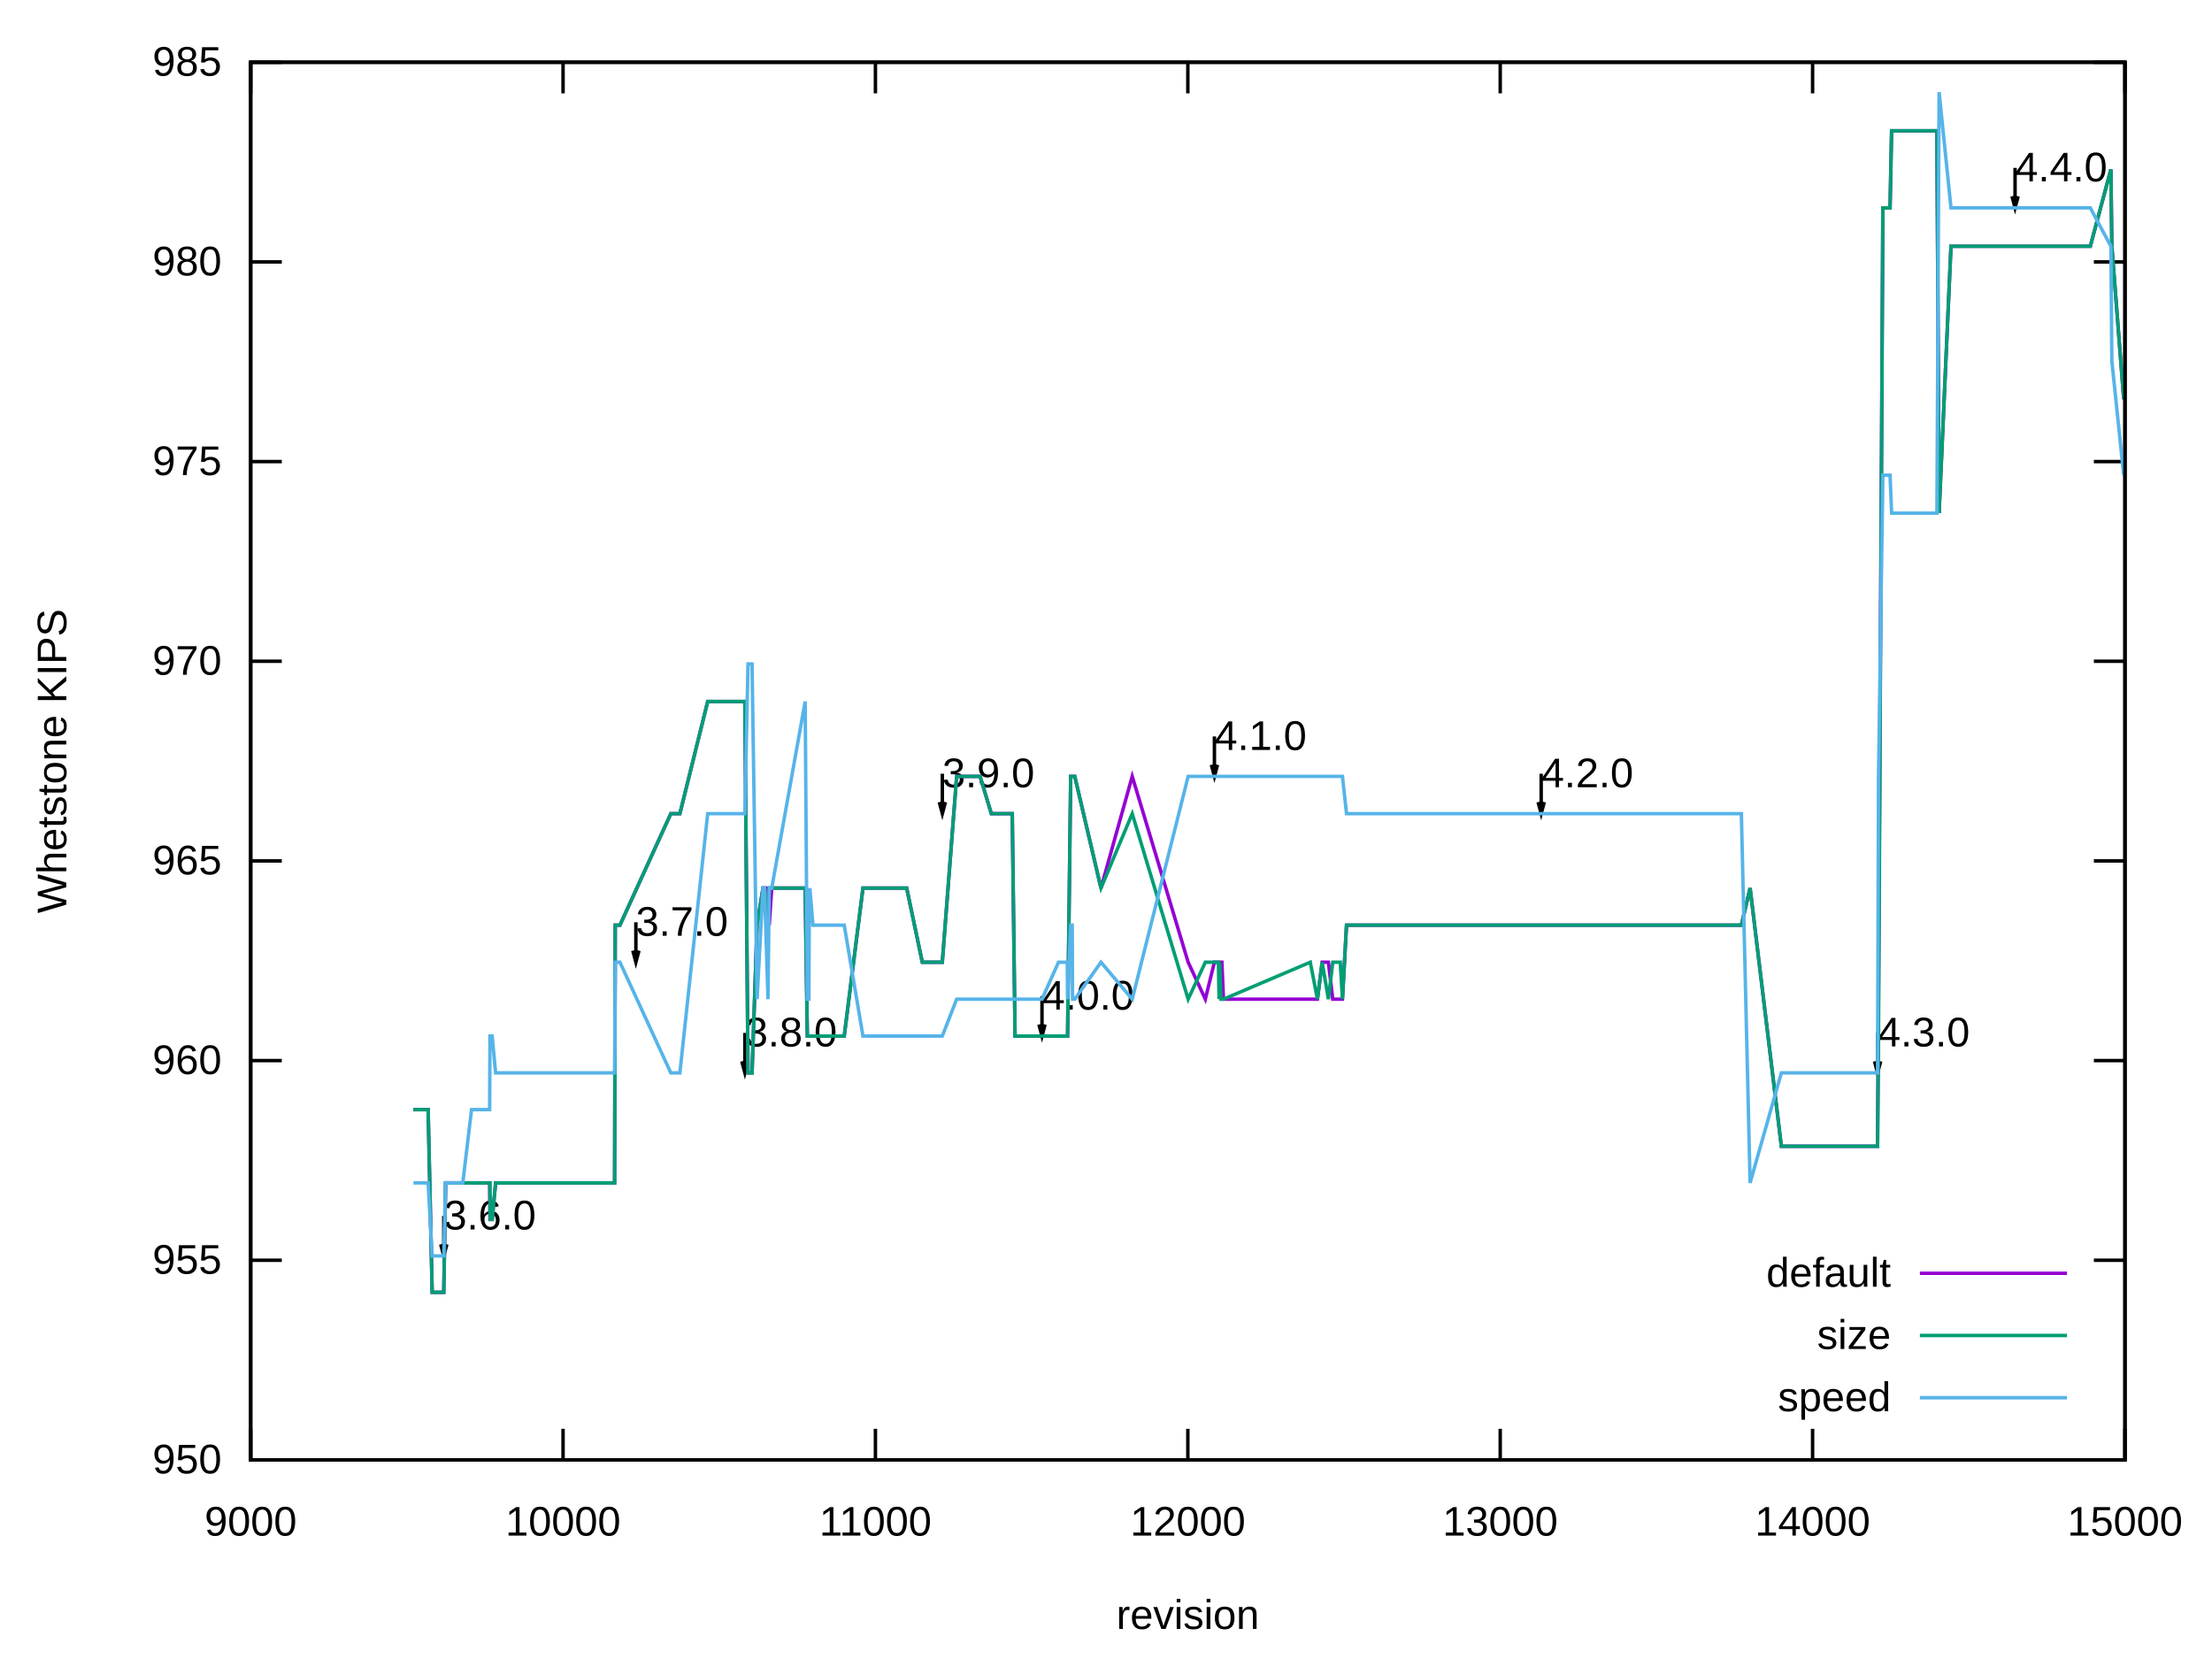
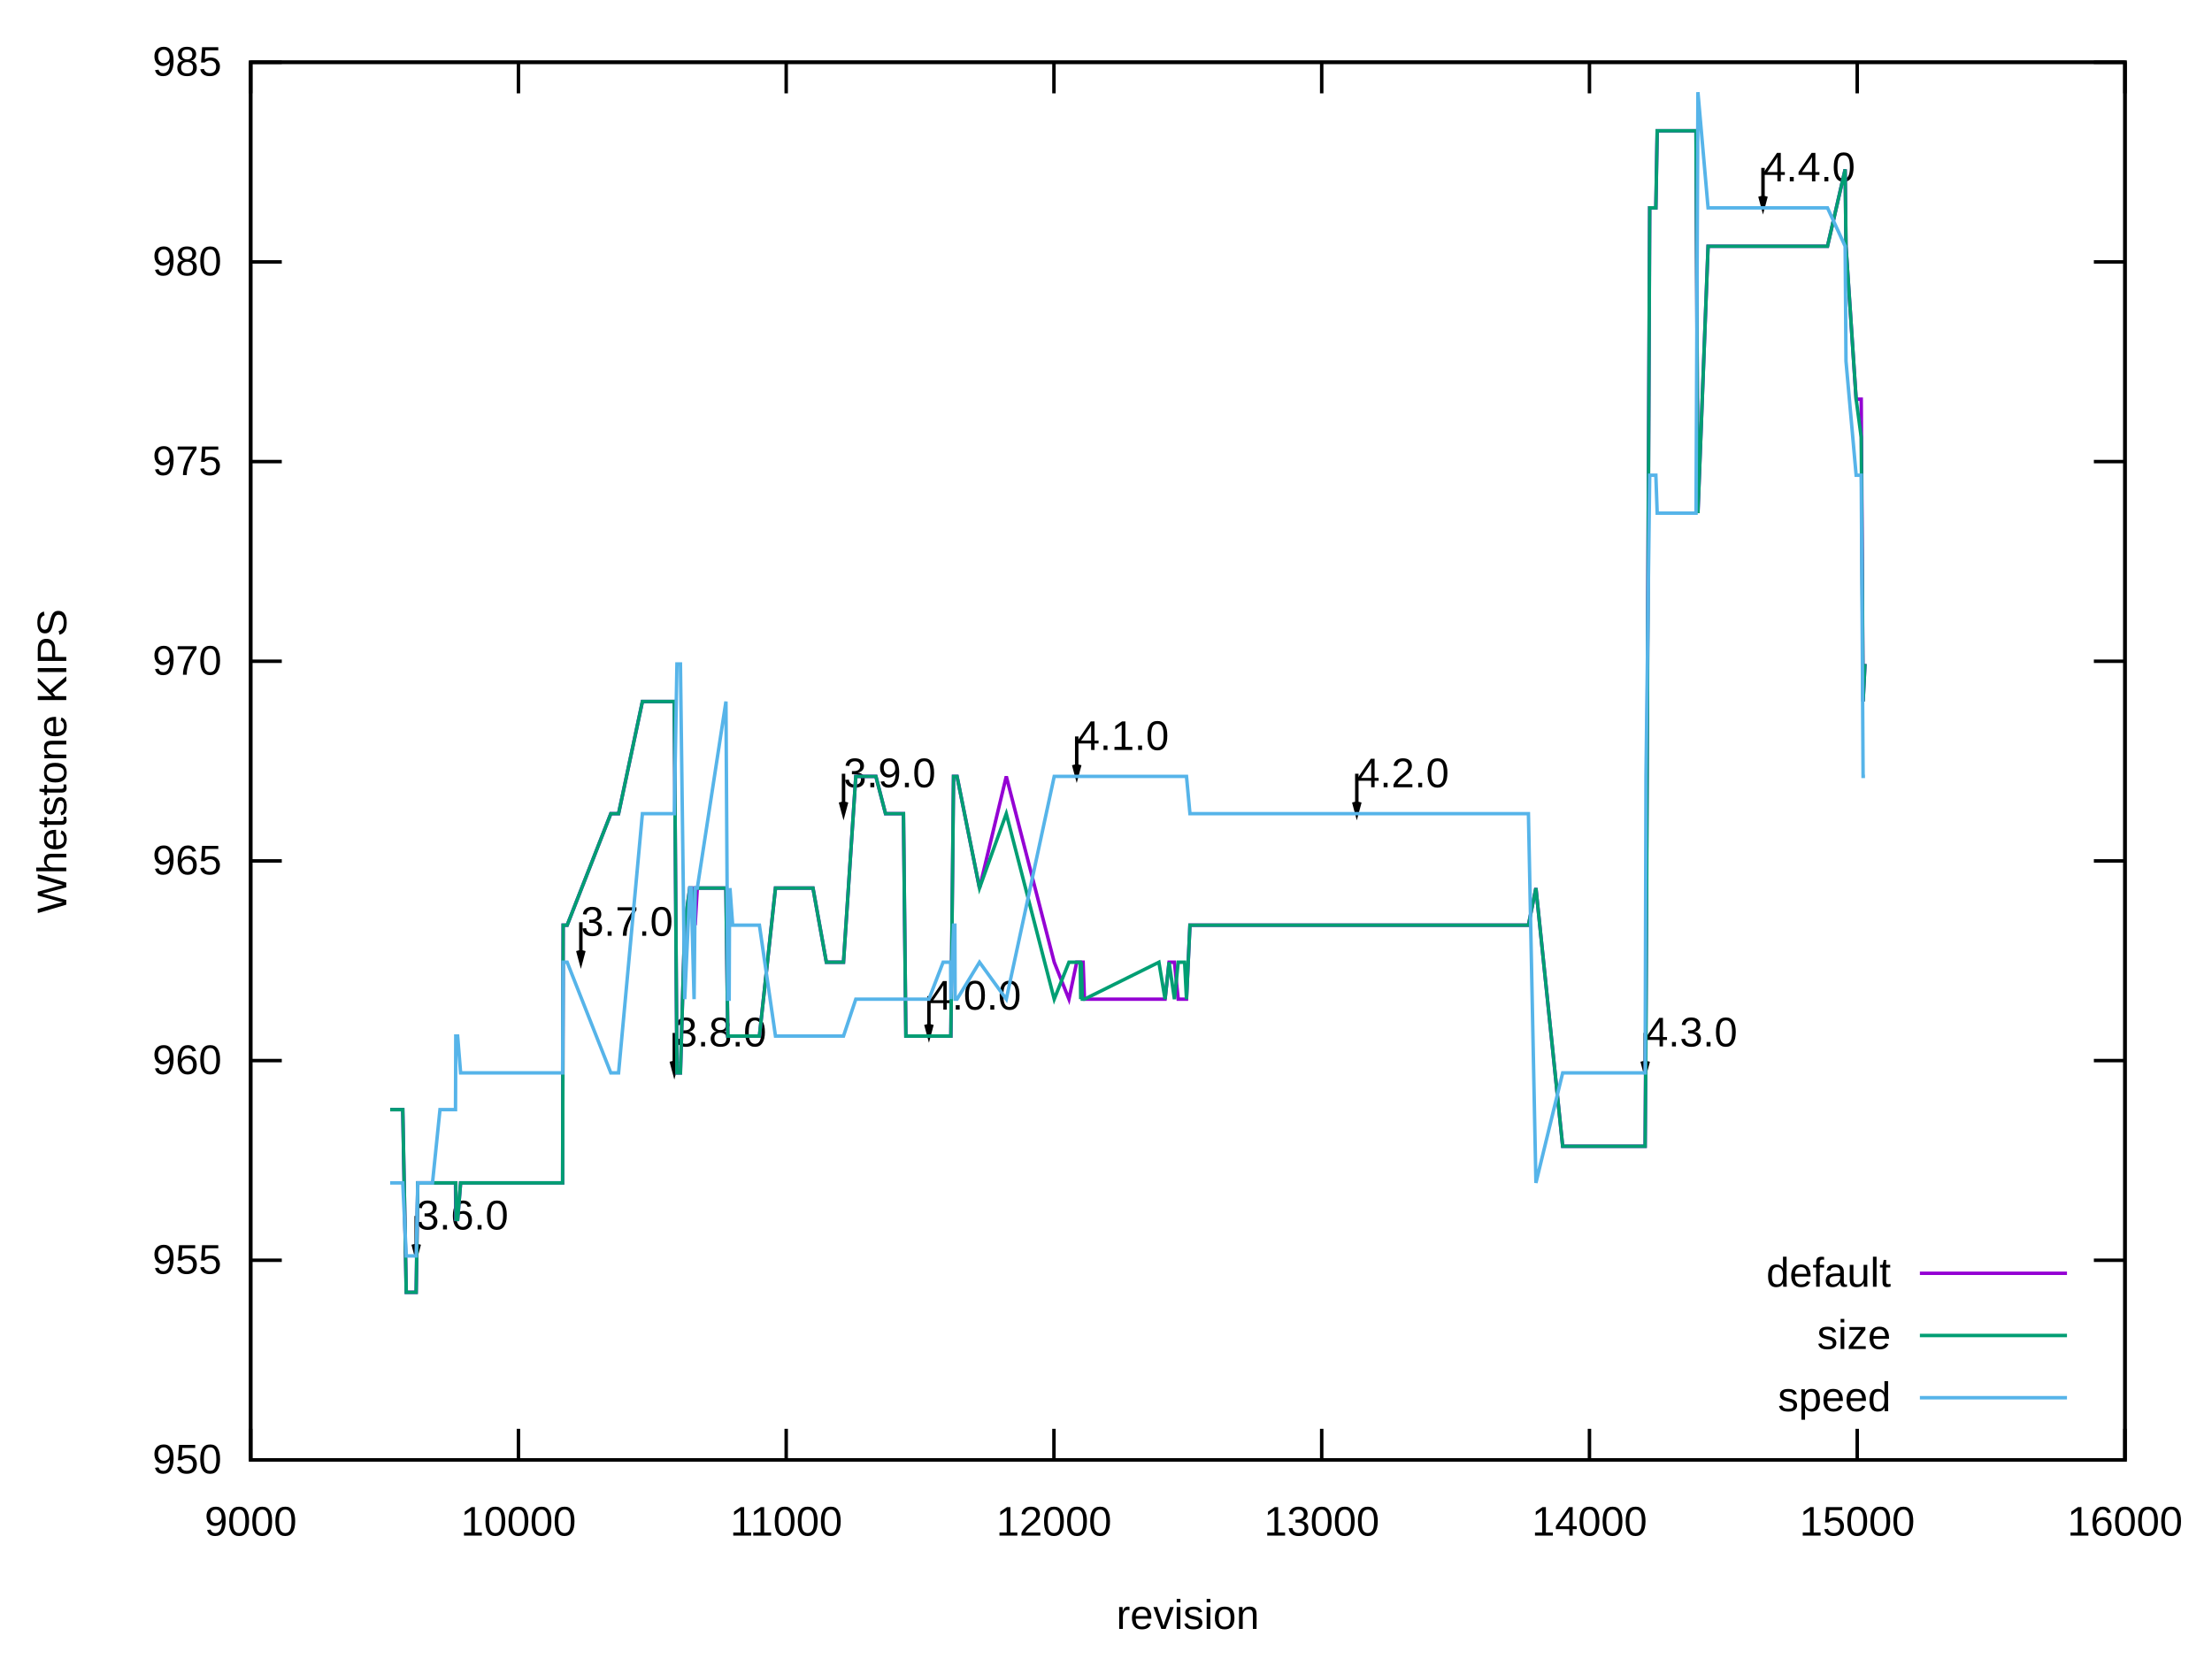
<svg xmlns="http://www.w3.org/2000/svg" xmlns:xlink="http://www.w3.org/1999/xlink" width="640" height="480" viewBox="0 0 640 480">
  <g id="gnuplot_canvas">
    <rect x="0" y="0" width="640" height="480" fill="none" />
    <defs>
      <circle id="gpDot" r="0.5" stroke-width="0.5" stroke="currentColor" />
      <path id="gpPt0" stroke-width="0.222" stroke="currentColor" d="M-1,0 h2 M0,-1 v2" />
      <path id="gpPt1" stroke-width="0.222" stroke="currentColor" d="M-1,-1 L1,1 M1,-1 L-1,1" />
      <path id="gpPt2" stroke-width="0.222" stroke="currentColor" d="M-1,0 L1,0 M0,-1 L0,1 M-1,-1 L1,1 M-1,1 L1,-1" />
      <rect id="gpPt3" stroke-width="0.222" stroke="currentColor" x="-1" y="-1" width="2" height="2" />
      <rect id="gpPt4" stroke-width="0.222" stroke="currentColor" fill="currentColor" x="-1" y="-1" width="2" height="2" />
      <circle id="gpPt5" stroke-width="0.222" stroke="currentColor" cx="0" cy="0" r="1" />
      <use xlink:href="#gpPt5" id="gpPt6" fill="currentColor" stroke="none" />
      <path id="gpPt7" stroke-width="0.222" stroke="currentColor" d="M0,-1.33 L-1.33,0.67 L1.33,0.67 z" />
      <use xlink:href="#gpPt7" id="gpPt8" fill="currentColor" stroke="none" />
      <use xlink:href="#gpPt7" id="gpPt9" stroke="currentColor" transform="rotate(180)" />
      <use xlink:href="#gpPt9" id="gpPt10" fill="currentColor" stroke="none" />
      <use xlink:href="#gpPt3" id="gpPt11" stroke="currentColor" transform="rotate(45)" />
      <use xlink:href="#gpPt11" id="gpPt12" fill="currentColor" stroke="none" />
      <path id="gpPt13" stroke-width="0.222" stroke="currentColor" d="M0,1.330 L1.265,0.411 L0.782,-1.067 L-0.782,-1.076 L-1.265,0.411 z" />
      <use xlink:href="#gpPt13" id="gpPt14" fill="currentColor" stroke="none" />
      <filter id="textbox" filterUnits="objectBoundingBox" x="0" y="0" height="1" width="1">
        <feFlood flood-color="white" flood-opacity="1" result="bgnd" />
        <feComposite in="SourceGraphic" in2="bgnd" operator="atop" />
      </filter>
      <filter id="greybox" filterUnits="objectBoundingBox" x="0" y="0" height="1" width="1">
        <feFlood flood-color="lightgrey" flood-opacity="1" result="grey" />
        <feComposite in="SourceGraphic" in2="grey" operator="atop" />
      </filter>
    </defs>
    <g fill="none" color="white" stroke="currentColor" stroke-width="1.00" stroke-linecap="butt" stroke-linejoin="miter">
</g>
    <g fill="none" color="black" stroke="currentColor" stroke-width="1.00" stroke-linecap="butt" stroke-linejoin="miter">
      <path stroke="black" d="M72.53,422.40 L81.53,422.40 M614.82,422.40 L605.82,422.40  " />
      <g transform="translate(64.14,426.30)" stroke="none" fill="black" font-family="Arial" font-size="12.00" text-anchor="end">
        <text>
          <tspan font-family="Arial"> 950</tspan>
        </text>
      </g>
    </g>
    <g fill="none" color="black" stroke="currentColor" stroke-width="1.00" stroke-linecap="butt" stroke-linejoin="miter">
      <path stroke="black" d="M72.53,364.63 L81.53,364.63 M614.82,364.63 L605.82,364.63  " />
      <g transform="translate(64.14,368.53)" stroke="none" fill="black" font-family="Arial" font-size="12.00" text-anchor="end">
        <text>
          <tspan font-family="Arial"> 955</tspan>
        </text>
      </g>
    </g>
    <g fill="none" color="black" stroke="currentColor" stroke-width="1.00" stroke-linecap="butt" stroke-linejoin="miter">
      <path stroke="black" d="M72.53,306.86 L81.53,306.86 M614.82,306.86 L605.82,306.86  " />
      <g transform="translate(64.14,310.76)" stroke="none" fill="black" font-family="Arial" font-size="12.00" text-anchor="end">
        <text>
          <tspan font-family="Arial"> 960</tspan>
        </text>
      </g>
    </g>
    <g fill="none" color="black" stroke="currentColor" stroke-width="1.00" stroke-linecap="butt" stroke-linejoin="miter">
      <path stroke="black" d="M72.53,249.09 L81.53,249.09 M614.82,249.09 L605.82,249.09  " />
      <g transform="translate(64.14,252.99)" stroke="none" fill="black" font-family="Arial" font-size="12.00" text-anchor="end">
        <text>
          <tspan font-family="Arial"> 965</tspan>
        </text>
      </g>
    </g>
    <g fill="none" color="black" stroke="currentColor" stroke-width="1.00" stroke-linecap="butt" stroke-linejoin="miter">
      <path stroke="black" d="M72.53,191.32 L81.53,191.32 M614.82,191.32 L605.82,191.32  " />
      <g transform="translate(64.14,195.22)" stroke="none" fill="black" font-family="Arial" font-size="12.00" text-anchor="end">
        <text>
          <tspan font-family="Arial"> 970</tspan>
        </text>
      </g>
    </g>
    <g fill="none" color="black" stroke="currentColor" stroke-width="1.00" stroke-linecap="butt" stroke-linejoin="miter">
      <path stroke="black" d="M72.53,133.55 L81.53,133.55 M614.82,133.55 L605.82,133.55  " />
      <g transform="translate(64.14,137.45)" stroke="none" fill="black" font-family="Arial" font-size="12.00" text-anchor="end">
        <text>
          <tspan font-family="Arial"> 975</tspan>
        </text>
      </g>
    </g>
    <g fill="none" color="black" stroke="currentColor" stroke-width="1.00" stroke-linecap="butt" stroke-linejoin="miter">
      <path stroke="black" d="M72.53,75.78 L81.53,75.78 M614.82,75.78 L605.82,75.78  " />
      <g transform="translate(64.14,79.68)" stroke="none" fill="black" font-family="Arial" font-size="12.00" text-anchor="end">
        <text>
          <tspan font-family="Arial"> 980</tspan>
        </text>
      </g>
    </g>
    <g fill="none" color="black" stroke="currentColor" stroke-width="1.00" stroke-linecap="butt" stroke-linejoin="miter">
      <path stroke="black" d="M72.53,18.01 L81.53,18.01 M614.82,18.01 L605.82,18.01  " />
      <g transform="translate(64.14,21.91)" stroke="none" fill="black" font-family="Arial" font-size="12.00" text-anchor="end">
        <text>
          <tspan font-family="Arial"> 985</tspan>
        </text>
      </g>
    </g>
    <g fill="none" color="black" stroke="currentColor" stroke-width="1.00" stroke-linecap="butt" stroke-linejoin="miter">
      <path stroke="black" d="M72.53,422.40 L72.53,413.40 M72.53,18.01 L72.53,27.01  " />
      <g transform="translate(72.53,444.30)" stroke="none" fill="black" font-family="Arial" font-size="12.00" text-anchor="middle">
        <text>
          <tspan font-family="Arial"> 9000</tspan>
        </text>
      </g>
    </g>
    <g fill="none" color="black" stroke="currentColor" stroke-width="1.00" stroke-linecap="butt" stroke-linejoin="miter">
-       <path stroke="black" d="M162.91,422.40 L162.91,413.40 M162.91,18.01 L162.91,27.01  " />
-       <g transform="translate(162.91,444.30)" stroke="none" fill="black" font-family="Arial" font-size="12.00" text-anchor="middle">
+       <path stroke="black" d="M150.00,422.40 L150.00,413.40 M150.00,18.01 L150.00,27.01  " />
+       <g transform="translate(150.00,444.30)" stroke="none" fill="black" font-family="Arial" font-size="12.00" text-anchor="middle">
        <text>
          <tspan font-family="Arial"> 10000</tspan>
        </text>
      </g>
    </g>
    <g fill="none" color="black" stroke="currentColor" stroke-width="1.00" stroke-linecap="butt" stroke-linejoin="miter">
-       <path stroke="black" d="M253.29,422.40 L253.29,413.40 M253.29,18.01 L253.29,27.01  " />
-       <g transform="translate(253.29,444.30)" stroke="none" fill="black" font-family="Arial" font-size="12.00" text-anchor="middle">
+       <path stroke="black" d="M227.47,422.40 L227.47,413.40 M227.47,18.01 L227.47,27.01  " />
+       <g transform="translate(227.47,444.30)" stroke="none" fill="black" font-family="Arial" font-size="12.00" text-anchor="middle">
        <text>
          <tspan font-family="Arial"> 11000</tspan>
        </text>
      </g>
    </g>
    <g fill="none" color="black" stroke="currentColor" stroke-width="1.00" stroke-linecap="butt" stroke-linejoin="miter">
-       <path stroke="black" d="M343.68,422.40 L343.68,413.40 M343.68,18.01 L343.68,27.01  " />
-       <g transform="translate(343.68,444.30)" stroke="none" fill="black" font-family="Arial" font-size="12.00" text-anchor="middle">
+       <path stroke="black" d="M304.94,422.40 L304.94,413.40 M304.94,18.01 L304.94,27.01  " />
+       <g transform="translate(304.94,444.30)" stroke="none" fill="black" font-family="Arial" font-size="12.00" text-anchor="middle">
        <text>
          <tspan font-family="Arial"> 12000</tspan>
        </text>
      </g>
    </g>
    <g fill="none" color="black" stroke="currentColor" stroke-width="1.00" stroke-linecap="butt" stroke-linejoin="miter">
-       <path stroke="black" d="M434.06,422.40 L434.06,413.40 M434.06,18.01 L434.06,27.01  " />
-       <g transform="translate(434.06,444.30)" stroke="none" fill="black" font-family="Arial" font-size="12.00" text-anchor="middle">
+       <path stroke="black" d="M382.41,422.40 L382.41,413.40 M382.41,18.01 L382.41,27.01  " />
+       <g transform="translate(382.41,444.30)" stroke="none" fill="black" font-family="Arial" font-size="12.00" text-anchor="middle">
        <text>
          <tspan font-family="Arial"> 13000</tspan>
        </text>
      </g>
    </g>
    <g fill="none" color="black" stroke="currentColor" stroke-width="1.00" stroke-linecap="butt" stroke-linejoin="miter">
-       <path stroke="black" d="M524.44,422.40 L524.44,413.40 M524.44,18.01 L524.44,27.01  " />
-       <g transform="translate(524.44,444.30)" stroke="none" fill="black" font-family="Arial" font-size="12.00" text-anchor="middle">
+       <path stroke="black" d="M459.88,422.40 L459.88,413.40 M459.88,18.01 L459.88,27.01  " />
+       <g transform="translate(459.88,444.30)" stroke="none" fill="black" font-family="Arial" font-size="12.00" text-anchor="middle">
        <text>
          <tspan font-family="Arial"> 14000</tspan>
+         </text>
+       </g>
+     </g>
+     <g fill="none" color="black" stroke="currentColor" stroke-width="1.00" stroke-linecap="butt" stroke-linejoin="miter">
+       <path stroke="black" d="M537.35,422.40 L537.35,413.40 M537.35,18.01 L537.35,27.01  " />
+       <g transform="translate(537.35,444.30)" stroke="none" fill="black" font-family="Arial" font-size="12.00" text-anchor="middle">
+         <text>
+           <tspan font-family="Arial"> 15000</tspan>
        </text>
      </g>
    </g>
    <g fill="none" color="black" stroke="currentColor" stroke-width="1.00" stroke-linecap="butt" stroke-linejoin="miter">
      <path stroke="black" d="M614.82,422.40 L614.82,413.40 M614.82,18.01 L614.82,27.01  " />
      <g transform="translate(614.82,444.30)" stroke="none" fill="black" font-family="Arial" font-size="12.00" text-anchor="middle">
        <text>
-           <tspan font-family="Arial"> 15000</tspan>
+           <tspan font-family="Arial"> 16000</tspan>
        </text>
      </g>
    </g>
    <g fill="none" color="black" stroke="currentColor" stroke-width="1.00" stroke-linecap="butt" stroke-linejoin="miter">
</g>
    <g fill="none" color="black" stroke="currentColor" stroke-width="1.00" stroke-linecap="butt" stroke-linejoin="miter">
      <path stroke="black" d="M72.53,18.01 L72.53,422.40 L614.82,422.40 L614.82,18.01 L72.53,18.01 Z  " />
-       <g transform="translate(128.39,355.72)" stroke="none" fill="black" font-family="Arial" font-size="12.00" text-anchor="start">
+       <g transform="translate(120.41,355.72)" stroke="none" fill="black" font-family="Arial" font-size="12.00" text-anchor="start">
        <text>
          <tspan font-family="Arial">3.6.0</tspan>
        </text>
      </g>
-       <g transform="translate(183.97,270.75)" stroke="none" fill="black" font-family="Arial" font-size="12.00" text-anchor="start">
+       <g transform="translate(168.05,270.75)" stroke="none" fill="black" font-family="Arial" font-size="12.00" text-anchor="start">
        <text>
          <tspan font-family="Arial">3.7.0</tspan>
        </text>
      </g>
-       <g transform="translate(215.51,302.76)" stroke="none" fill="black" font-family="Arial" font-size="12.00" text-anchor="start">
+       <g transform="translate(195.09,302.76)" stroke="none" fill="black" font-family="Arial" font-size="12.00" text-anchor="start">
        <text>
          <tspan font-family="Arial">3.8.0</tspan>
        </text>
      </g>
-       <g transform="translate(272.64,227.77)" stroke="none" fill="black" font-family="Arial" font-size="12.00" text-anchor="start">
+       <g transform="translate(244.05,227.77)" stroke="none" fill="black" font-family="Arial" font-size="12.00" text-anchor="start">
        <text>
          <tspan font-family="Arial">3.9.0</tspan>
        </text>
      </g>
-       <g transform="translate(301.47,292.11)" stroke="none" fill="black" font-family="Arial" font-size="12.00" text-anchor="start">
+       <g transform="translate(268.76,292.11)" stroke="none" fill="black" font-family="Arial" font-size="12.00" text-anchor="start">
        <text>
          <tspan font-family="Arial">4.0.0</tspan>
        </text>
      </g>
-       <g transform="translate(351.36,216.98)" stroke="none" fill="black" font-family="Arial" font-size="12.00" text-anchor="start">
+       <g transform="translate(311.52,216.98)" stroke="none" fill="black" font-family="Arial" font-size="12.00" text-anchor="start">
        <text>
          <tspan font-family="Arial">4.1.0</tspan>
        </text>
      </g>
-       <g transform="translate(445.90,227.77)" stroke="none" fill="black" font-family="Arial" font-size="12.00" text-anchor="start">
+       <g transform="translate(392.56,227.77)" stroke="none" fill="black" font-family="Arial" font-size="12.00" text-anchor="start">
        <text>
          <tspan font-family="Arial">4.2.0</tspan>
        </text>
      </g>
-       <g transform="translate(543.24,302.76)" stroke="none" fill="black" font-family="Arial" font-size="12.00" text-anchor="start">
+       <g transform="translate(475.99,302.76)" stroke="none" fill="black" font-family="Arial" font-size="12.00" text-anchor="start">
        <text>
          <tspan font-family="Arial">4.3.0</tspan>
        </text>
      </g>
-       <g transform="translate(583.01,52.48)" stroke="none" fill="black" font-family="Arial" font-size="12.00" text-anchor="start">
+       <g transform="translate(510.08,52.48)" stroke="none" fill="black" font-family="Arial" font-size="12.00" text-anchor="start">
        <text>
          <tspan font-family="Arial">4.4.0</tspan>
        </text>
      </g>
    </g>
    <g fill="none" color="black" stroke="currentColor" stroke-width="1.00" stroke-linecap="butt" stroke-linejoin="miter">
-       <path stroke="black" d="M127.51,360.02 L128.40,363.36 L129.29,360.02 M128.40,351.81 L128.40,363.36  " />
-     </g>
-     <g fill="none" color="black" stroke="currentColor" stroke-width="1.00" stroke-linecap="butt" stroke-linejoin="miter">
-       <path stroke="black" d="M183.09,275.05 L183.98,278.39 L184.87,275.05 M183.98,266.84 L183.98,278.39  " />
-     </g>
-     <g fill="none" color="black" stroke="currentColor" stroke-width="1.00" stroke-linecap="butt" stroke-linejoin="miter">
-       <path stroke="black" d="M214.63,307.07 L215.52,310.41 L216.41,307.07 M215.52,298.85 L215.52,310.41  " />
-     </g>
-     <g fill="none" color="black" stroke="currentColor" stroke-width="1.00" stroke-linecap="butt" stroke-linejoin="miter">
-       <path stroke="black" d="M271.76,232.07 L272.65,235.41 L273.54,232.07 M272.65,223.86 L272.65,235.41  " />
-     </g>
-     <g fill="none" color="black" stroke="currentColor" stroke-width="1.00" stroke-linecap="butt" stroke-linejoin="miter">
-       <path stroke="black" d="M300.59,296.42 L301.48,299.76 L302.37,296.42 M301.48,288.20 L301.48,299.76  " />
-     </g>
-     <g fill="none" color="black" stroke="currentColor" stroke-width="1.00" stroke-linecap="butt" stroke-linejoin="miter">
-       <path stroke="black" d="M350.48,221.28 L351.37,224.62 L352.26,221.28 M351.37,213.07 L351.37,224.62  " />
-     </g>
-     <g fill="none" color="black" stroke="currentColor" stroke-width="1.00" stroke-linecap="butt" stroke-linejoin="miter">
-       <path stroke="black" d="M445.02,232.07 L445.91,235.41 L446.80,232.07 M445.91,223.86 L445.91,235.41  " />
-     </g>
-     <g fill="none" color="black" stroke="currentColor" stroke-width="1.00" stroke-linecap="butt" stroke-linejoin="miter">
-       <path stroke="black" d="M542.36,307.07 L543.25,310.41 L544.14,307.07 M543.25,298.85 L543.25,310.41  " />
-     </g>
-     <g fill="none" color="black" stroke="currentColor" stroke-width="1.00" stroke-linecap="butt" stroke-linejoin="miter">
-       <path stroke="black" d="M582.13,56.79 L583.02,60.13 L583.91,56.79 M583.02,48.57 L583.02,60.13  " />
+       <path stroke="black" d="M119.53,360.02 L120.42,363.36 L121.31,360.02 M120.42,351.81 L120.42,363.36  " />
+     </g>
+     <g fill="none" color="black" stroke="currentColor" stroke-width="1.00" stroke-linecap="butt" stroke-linejoin="miter">
+       <path stroke="black" d="M167.17,275.05 L168.06,278.39 L168.95,275.05 M168.06,266.84 L168.06,278.39  " />
+     </g>
+     <g fill="none" color="black" stroke="currentColor" stroke-width="1.00" stroke-linecap="butt" stroke-linejoin="miter">
+       <path stroke="black" d="M194.21,307.07 L195.10,310.41 L195.99,307.07 M195.10,298.85 L195.10,310.41  " />
+     </g>
+     <g fill="none" color="black" stroke="currentColor" stroke-width="1.00" stroke-linecap="butt" stroke-linejoin="miter">
+       <path stroke="black" d="M243.17,232.07 L244.06,235.41 L244.95,232.07 M244.06,223.86 L244.06,235.41  " />
+     </g>
+     <g fill="none" color="black" stroke="currentColor" stroke-width="1.00" stroke-linecap="butt" stroke-linejoin="miter">
+       <path stroke="black" d="M267.88,296.42 L268.77,299.76 L269.66,296.42 M268.77,288.20 L268.77,299.76  " />
+     </g>
+     <g fill="none" color="black" stroke="currentColor" stroke-width="1.00" stroke-linecap="butt" stroke-linejoin="miter">
+       <path stroke="black" d="M310.64,221.28 L311.53,224.62 L312.42,221.28 M311.53,213.07 L311.53,224.62  " />
+     </g>
+     <g fill="none" color="black" stroke="currentColor" stroke-width="1.00" stroke-linecap="butt" stroke-linejoin="miter">
+       <path stroke="black" d="M391.68,232.07 L392.57,235.41 L393.46,232.07 M392.57,223.86 L392.57,235.41  " />
+     </g>
+     <g fill="none" color="black" stroke="currentColor" stroke-width="1.00" stroke-linecap="butt" stroke-linejoin="miter">
+       <path stroke="black" d="M475.11,307.07 L476.00,310.41 L476.89,307.07 M476.00,298.85 L476.00,310.41  " />
+     </g>
+     <g fill="none" color="black" stroke="currentColor" stroke-width="1.00" stroke-linecap="butt" stroke-linejoin="miter">
+       <path stroke="black" d="M509.20,56.79 L510.09,60.13 L510.98,56.79 M510.09,48.57 L510.09,60.13  " />
    </g>
    <g fill="none" color="black" stroke="currentColor" stroke-width="1.00" stroke-linecap="butt" stroke-linejoin="miter">
</g>
    <g id="gnuplot_plot_1">
      <g fill="none" color="black" stroke="currentColor" stroke-width="1.00" stroke-linecap="butt" stroke-linejoin="miter">
        <g transform="translate(547.09,372.30)" stroke="none" fill="black" font-family="Arial" font-size="12.00" text-anchor="end">
          <text>
            <tspan font-family="Arial">default</tspan>
          </text>
        </g>
      </g>
      <g fill="none" color="black" stroke="currentColor" stroke-width="1.00" stroke-linecap="butt" stroke-linejoin="miter">
-         <path stroke="rgb(148,   0, 211)" d="M555.48,368.40 L598.04,368.40 M119.62,321.05 L121.34,321.05 L122.24,321.05 L123.87,321.05 L125.04,373.90 L125.76,373.90   L126.40,373.90 L126.85,373.90 L126.94,373.90 L127.03,373.90 L127.12,373.90 L128.39,373.90 L128.93,342.25 L129.65,342.25   L129.92,342.25 L130.01,342.25 L130.10,342.25 L130.19,342.25 L130.37,342.25 L130.83,342.25 L130.92,342.25 L131.19,342.25   L131.37,342.25 L131.55,342.25 L131.64,342.25 L132.09,342.25 L132.36,342.25 L132.54,342.25 L132.63,342.25 L132.72,342.25   L133.90,342.25 L136.43,342.25 L138.51,342.25 L139.41,342.25 L140.05,342.25 L140.41,342.25 L141.31,342.25 L141.58,342.25   L141.67,342.25 L141.76,352.82 L141.85,352.82 L142.40,352.82 L143.39,342.25 L143.93,342.25 L144.02,342.25 L144.20,342.25   L144.56,342.25 L145.11,342.25 L145.47,342.25 L145.56,342.25 L146.19,342.25 L146.46,342.25 L146.55,342.25 L146.64,342.25   L147.55,342.25 L147.73,342.25 L148.09,342.25 L151.98,342.25 L158.30,342.25 L158.66,342.25 L158.84,342.25 L158.93,342.25   L159.39,342.25 L177.64,342.25 L177.82,342.25 L178.01,267.68 L178.64,267.68 L179.27,267.68 L179.36,267.68 L194.09,235.42   L194.45,235.42 L194.55,235.42 L195.99,235.42 L196.08,235.42 L196.71,235.42 L204.76,202.97 L207.65,202.97 L209.01,202.97   L211.72,202.97 L213.34,202.97 L215.51,202.97 L216.42,310.42 L217.23,310.42 L217.59,310.42 L219.04,267.68 L220.76,256.95   L221.21,256.95 L222.20,256.95 L222.56,267.68 L223.29,256.95 L232.96,256.95 L233.59,299.77 L233.95,299.77 L234.04,299.77   L234.13,299.77 L234.31,299.77 L235.22,299.77 L244.26,299.77 L249.68,256.95 L250.94,256.95 L261.16,256.95 L262.33,256.95   L266.85,278.40 L272.64,278.40 L276.79,224.63 L283.12,224.63 L283.57,224.63 L286.82,235.42 L292.61,235.42 L292.88,235.42   L293.69,299.77 L299.12,299.77 L299.30,299.77 L301.47,299.77 L306.26,299.77 L308.79,299.77 L308.88,299.77 L309.78,224.63   L310.23,224.63 L310.32,224.63 L310.87,224.63 L310.96,224.63 L318.55,256.95 L327.59,224.63 L343.77,278.40 L348.74,289.09   L351.36,278.40 L352.53,278.40 L352.71,278.40 L352.89,278.40 L353.26,278.40 L353.53,278.40 L353.98,289.09 L379.10,289.09   L381.18,289.09 L382.54,278.40 L384.35,278.40 L385.61,289.09 L387.78,289.09 L388.41,289.09 L389.59,267.68 L401.70,267.68   L404.50,267.68 L405.95,267.68 L406.22,267.68 L411.10,267.68 L414.53,267.68 L415.53,267.68 L418.42,267.68 L421.58,267.68   L422.76,267.68 L424.21,267.68 L425.02,267.68 L431.25,267.68 L445.90,267.68 L452.13,267.68 L461.17,267.68 L478.80,267.68   L496.33,267.68 L497.23,267.68 L498.14,267.68 L501.66,267.68 L503.83,267.68 L506.36,256.95 L515.40,331.65 L524.44,331.65   L541.07,331.65 L543.24,331.65 L543.51,289.09 L544.77,60.14 L545.68,60.14 L545.95,60.14 L546.67,60.14 L546.85,60.14   L547.30,37.84 L551.55,37.84 L555.71,37.84 L557.88,37.84 L560.41,37.84 L561.04,148.47 L564.48,71.25 L567.10,71.25   L570.53,71.25 L572.16,71.25 L583.01,71.25 L583.19,71.25 L588.61,71.25 L591.14,71.25 L598.28,71.25 L604.79,71.25   L610.75,49.00 L611.02,71.25 L614.46,115.50  " />
+         <path stroke="rgb(148,   0, 211)" d="M555.48,368.40 L598.04,368.40 M112.89,321.05 L114.36,321.05 L115.14,321.05 L116.53,321.05 L117.54,373.90 L118.16,373.90   L118.70,373.90 L119.09,373.90 L119.17,373.90 L119.24,373.90 L119.32,373.90 L120.41,373.90 L120.87,342.25 L121.49,342.25   L121.72,342.25 L121.80,342.25 L121.88,342.25 L121.96,342.25 L122.11,342.25 L122.50,342.25 L122.58,342.25 L122.81,342.25   L122.96,342.25 L123.12,342.25 L123.20,342.25 L123.58,342.25 L123.82,342.25 L123.97,342.25 L124.05,342.25 L124.13,342.25   L125.13,342.25 L127.30,342.25 L129.08,342.25 L129.86,342.25 L130.40,342.25 L130.71,342.25 L131.48,342.25 L131.72,342.25   L131.79,342.25 L131.87,352.82 L131.95,352.82 L132.41,352.82 L133.27,342.25 L133.73,342.25 L133.81,342.25 L133.96,342.25   L134.27,342.25 L134.74,342.25 L135.05,342.25 L135.13,342.25 L135.67,342.25 L135.90,342.25 L135.98,342.25 L136.06,342.25   L136.83,342.25 L136.99,342.25 L137.29,342.25 L140.63,342.25 L146.05,342.25 L146.36,342.25 L146.51,342.25 L146.59,342.25   L146.98,342.25 L162.63,342.25 L162.78,342.25 L162.94,267.68 L163.48,267.68 L164.02,267.68 L164.10,267.68 L176.73,235.42   L177.04,235.42 L177.11,235.42 L178.35,235.42 L178.43,235.42 L178.97,235.42 L185.87,202.97 L188.35,202.97 L189.51,202.97   L191.83,202.97 L193.23,202.97 L195.09,202.97 L195.86,310.42 L196.56,310.42 L196.87,310.42 L198.11,267.68 L199.58,256.95   L199.97,256.95 L200.82,256.95 L201.13,267.68 L201.75,256.95 L210.04,256.95 L210.58,299.77 L210.89,299.77 L210.97,299.77   L211.05,299.77 L211.20,299.77 L211.98,299.77 L219.72,299.77 L224.37,256.95 L225.46,256.95 L234.21,256.95 L235.22,256.95   L239.09,278.40 L244.05,278.40 L247.61,224.63 L253.04,224.63 L253.42,224.63 L256.21,235.42 L261.17,235.42 L261.40,235.42   L262.10,299.77 L266.75,299.77 L266.90,299.77 L268.76,299.77 L272.87,299.77 L275.04,299.77 L275.11,299.77 L275.89,224.63   L276.28,224.63 L276.35,224.63 L276.82,224.63 L276.90,224.63 L283.40,256.95 L291.15,224.63 L305.02,278.40 L309.28,289.09   L311.52,278.40 L312.53,278.40 L312.69,278.40 L312.84,278.40 L313.15,278.40 L313.38,278.40 L313.77,289.09 L335.31,289.09   L337.09,289.09 L338.25,278.40 L339.80,278.40 L340.89,289.09 L342.75,289.09 L343.29,289.09 L344.29,267.68 L354.68,267.68   L357.08,267.68 L358.32,267.68 L358.55,267.68 L362.73,267.68 L365.68,267.68 L366.53,267.68 L369.01,267.68 L371.72,267.68   L372.73,267.68 L373.97,267.68 L374.66,267.68 L380.01,267.68 L392.56,267.68 L397.90,267.68 L405.65,267.68 L420.76,267.68   L435.79,267.68 L436.56,267.68 L437.34,267.68 L440.36,267.68 L442.22,267.68 L444.39,256.95 L452.13,331.65 L459.88,331.65   L474.13,331.65 L475.99,331.65 L476.23,289.09 L477.31,60.14 L478.09,60.14 L478.32,60.14 L478.94,60.14 L479.09,60.14   L479.48,37.84 L483.12,37.84 L486.68,37.84 L488.54,37.84 L490.71,37.84 L491.26,148.47 L494.20,71.25 L496.45,71.25   L499.39,71.25 L500.78,71.25 L510.08,71.25 L510.24,71.25 L514.88,71.25 L517.05,71.25 L523.17,71.25 L528.75,71.25   L533.86,49.00 L534.10,71.25 L537.04,115.50 L538.51,115.50 L539.05,202.97 L539.60,192.11  " />
      </g>
    </g>
    <g id="gnuplot_plot_2">
      <g fill="none" color="black" stroke="currentColor" stroke-width="1.00" stroke-linecap="butt" stroke-linejoin="miter">
        <g transform="translate(547.09,390.30)" stroke="none" fill="black" font-family="Arial" font-size="12.00" text-anchor="end">
          <text>
            <tspan font-family="Arial">size</tspan>
          </text>
        </g>
      </g>
      <g fill="none" color="black" stroke="currentColor" stroke-width="1.00" stroke-linecap="butt" stroke-linejoin="miter">
-         <path stroke="rgb(  0, 158, 115)" d="M555.48,386.40 L598.04,386.40 M119.62,321.05 L121.34,321.05 L122.24,321.05 L123.87,321.05 L125.04,373.90 L125.76,373.90   L126.40,373.90 L126.85,373.90 L126.94,373.90 L127.03,373.90 L127.12,373.90 L128.39,373.90 L128.93,342.25 L129.65,342.25   L129.92,342.25 L130.01,342.25 L130.10,342.25 L130.19,342.25 L130.37,342.25 L130.83,342.25 L130.92,342.25 L131.19,342.25   L131.37,342.25 L131.55,342.25 L131.64,342.25 L132.09,342.25 L132.36,342.25 L132.54,342.25 L132.63,342.25 L132.72,342.25   L133.90,342.25 L136.43,342.25 L138.51,342.25 L139.41,342.25 L140.05,342.25 L140.41,342.25 L141.31,342.25 L141.58,342.25   L141.67,342.25 L141.76,342.25 L141.85,352.82 L142.40,352.82 L143.39,342.25 L143.93,342.25 L144.02,342.25 L144.20,342.25   L144.56,342.25 L145.11,342.25 L145.47,342.25 L145.56,342.25 L146.19,342.25 L146.46,342.25 L146.55,342.25 L146.64,342.25   L147.55,342.25 L147.73,342.25 L148.09,342.25 L151.98,342.25 L158.30,342.25 L158.66,342.25 L158.84,342.25 L158.93,342.25   L159.39,342.25 L177.64,342.25 L177.82,342.25 L178.01,267.68 L178.64,267.68 L179.27,267.68 L179.36,267.68 L194.09,235.42   L194.45,235.42 L194.55,235.42 L195.99,235.42 L196.08,235.42 L196.71,235.42 L204.76,202.97 L207.65,202.97 L209.01,202.97   L211.72,202.97 L213.34,202.97 L215.51,202.97 L216.42,310.42 L217.23,310.42 L217.59,310.42 L219.04,267.68 L220.76,256.95   L221.21,256.95 L222.20,267.68 L222.56,256.95 L223.29,256.95 L232.96,256.95 L233.59,299.77 L233.95,299.77 L234.04,299.77   L234.13,299.77 L234.31,299.77 L235.22,299.77 L244.26,299.77 L249.68,256.95 L250.94,256.95 L261.16,256.95 L262.33,256.95   L266.85,278.40 L272.64,278.40 L276.79,224.63 L283.12,224.63 L283.57,224.63 L286.82,235.42 L292.61,235.42 L292.88,235.42   L293.69,299.77 L299.12,299.77 L299.30,299.77 L301.47,299.77 L306.26,299.77 L308.79,299.77 L308.88,299.77 L309.78,224.63   L310.23,224.63 L310.32,224.63 L310.87,224.63 L310.96,224.63 L318.55,256.95 L327.59,235.42 L343.77,289.09 L348.74,278.40   L351.36,278.40 L352.53,278.40 L352.71,289.09 L352.89,278.40 L353.26,289.09 L353.53,289.09 L353.98,289.09 L379.10,278.40   L381.18,289.09 L382.54,278.40 L384.35,289.09 L385.61,278.40 L387.78,278.40 L388.41,289.09 L389.59,267.68 L401.70,267.68   L404.50,267.68 L405.95,267.68 L406.22,267.68 L411.10,267.68 L414.53,267.68 L415.53,267.68 L418.42,267.68 L421.58,267.68   L422.76,267.68 L424.21,267.68 L425.02,267.68 L431.25,267.68 L445.90,267.68 L452.13,267.68 L461.17,267.68 L478.80,267.68   L496.33,267.68 L497.23,267.68 L498.14,267.68 L501.66,267.68 L503.83,267.68 L506.36,256.95 L515.40,331.65 L524.44,331.65   L541.07,331.65 L543.24,331.65 L543.51,299.77 L544.77,60.14 L545.68,60.14 L545.95,60.14 L546.67,60.14 L546.85,60.14   L547.30,37.84 L551.55,37.84 L555.71,37.84 L557.88,37.84 L560.41,37.84 L561.04,148.47 L564.48,71.25 L567.10,71.25   L570.53,71.25 L572.16,71.25 L583.01,71.25 L583.19,71.25 L588.61,71.25 L591.14,71.25 L598.28,71.25 L604.79,71.25   L610.75,49.00 L611.02,71.25 L614.46,115.50  " />
+         <path stroke="rgb(  0, 158, 115)" d="M555.48,386.40 L598.04,386.40 M112.89,321.05 L114.36,321.05 L115.14,321.05 L116.53,321.05 L117.54,373.90 L118.16,373.90   L118.70,373.90 L119.09,373.90 L119.17,373.90 L119.24,373.90 L119.32,373.90 L120.41,373.90 L120.87,342.25 L121.49,342.25   L121.72,342.25 L121.80,342.25 L121.88,342.25 L121.96,342.25 L122.11,342.25 L122.50,342.25 L122.58,342.25 L122.81,342.25   L122.96,342.25 L123.12,342.25 L123.20,342.25 L123.58,342.25 L123.82,342.25 L123.97,342.25 L124.05,342.25 L124.13,342.25   L125.13,342.25 L127.30,342.25 L129.08,342.25 L129.86,342.25 L130.40,342.25 L130.71,342.25 L131.48,342.25 L131.72,342.25   L131.79,342.25 L131.87,342.25 L131.95,352.82 L132.41,352.82 L133.27,342.25 L133.73,342.25 L133.81,342.25 L133.96,342.25   L134.27,342.25 L134.74,342.25 L135.05,342.25 L135.13,342.25 L135.67,342.25 L135.90,342.25 L135.98,342.25 L136.06,342.25   L136.83,342.25 L136.99,342.25 L137.29,342.25 L140.63,342.25 L146.05,342.25 L146.36,342.25 L146.51,342.25 L146.59,342.25   L146.98,342.25 L162.63,342.25 L162.78,342.25 L162.94,267.68 L163.48,267.68 L164.02,267.68 L164.10,267.68 L176.73,235.42   L177.04,235.42 L177.11,235.42 L178.35,235.42 L178.43,235.42 L178.97,235.42 L185.87,202.97 L188.35,202.97 L189.51,202.97   L191.83,202.97 L193.23,202.97 L195.09,202.97 L195.86,310.42 L196.56,310.42 L196.87,310.42 L198.11,267.68 L199.58,256.95   L199.97,256.95 L200.82,267.68 L201.13,256.95 L201.75,256.95 L210.04,256.95 L210.58,299.77 L210.89,299.77 L210.97,299.77   L211.05,299.77 L211.20,299.77 L211.98,299.77 L219.72,299.77 L224.37,256.95 L225.46,256.95 L234.21,256.95 L235.22,256.95   L239.09,278.40 L244.05,278.40 L247.61,224.63 L253.04,224.63 L253.42,224.63 L256.21,235.42 L261.17,235.42 L261.40,235.42   L262.10,299.77 L266.75,299.77 L266.90,299.77 L268.76,299.77 L272.87,299.77 L275.04,299.77 L275.11,299.77 L275.89,224.63   L276.28,224.63 L276.35,224.63 L276.82,224.63 L276.90,224.63 L283.40,256.95 L291.15,235.42 L305.02,289.09 L309.28,278.40   L311.52,278.40 L312.53,278.40 L312.69,289.09 L312.84,278.40 L313.15,289.09 L313.38,289.09 L313.77,289.09 L335.31,278.40   L337.09,289.09 L338.25,278.40 L339.80,289.09 L340.89,278.40 L342.75,278.40 L343.29,289.09 L344.29,267.68 L354.68,267.68   L357.08,267.68 L358.32,267.68 L358.55,267.68 L362.73,267.68 L365.68,267.68 L366.53,267.68 L369.01,267.68 L371.72,267.68   L372.73,267.68 L373.97,267.68 L374.66,267.68 L380.01,267.68 L392.56,267.68 L397.90,267.68 L405.65,267.68 L420.76,267.68   L435.79,267.68 L436.56,267.68 L437.34,267.68 L440.36,267.68 L442.22,267.68 L444.39,256.95 L452.13,331.65 L459.88,331.65   L474.13,331.65 L475.99,331.65 L476.23,299.77 L477.31,60.14 L478.09,60.14 L478.32,60.14 L478.94,60.14 L479.09,60.14   L479.48,37.84 L483.12,37.84 L486.68,37.84 L488.54,37.84 L490.71,37.84 L491.26,148.47 L494.20,71.25 L496.45,71.25   L499.39,71.25 L500.78,71.25 L510.08,71.25 L510.24,71.25 L514.88,71.25 L517.05,71.25 L523.17,71.25 L528.75,71.25   L533.86,49.00 L534.10,71.25 L537.04,115.50 L538.51,126.51 L539.05,202.97 L539.60,192.11  " />
      </g>
    </g>
    <g id="gnuplot_plot_3">
      <g fill="none" color="black" stroke="currentColor" stroke-width="1.00" stroke-linecap="butt" stroke-linejoin="miter">
        <g transform="translate(547.09,408.30)" stroke="none" fill="black" font-family="Arial" font-size="12.00" text-anchor="end">
          <text>
            <tspan font-family="Arial">speed</tspan>
          </text>
        </g>
      </g>
      <g fill="none" color="black" stroke="currentColor" stroke-width="1.00" stroke-linecap="butt" stroke-linejoin="miter">
-         <path stroke="rgb( 86, 180, 233)" d="M555.48,404.40 L598.04,404.40 M119.62,342.25 L121.34,342.25 L122.24,342.25 L123.87,342.25 L125.04,363.37 L125.76,363.37   L126.40,363.37 L126.85,363.37 L126.94,363.37 L127.03,363.37 L127.12,363.37 L128.39,363.37 L128.93,342.25 L129.65,342.25   L129.92,342.25 L130.01,342.25 L130.10,342.25 L130.19,342.25 L130.37,342.25 L130.83,342.25 L130.92,342.25 L131.19,342.25   L131.37,342.25 L131.55,342.25 L131.64,342.25 L132.09,342.25 L132.36,342.25 L132.54,342.25 L132.63,342.25 L132.72,342.25   L133.90,342.25 L136.43,321.05 L138.51,321.05 L139.41,321.05 L140.05,321.05 L140.41,321.05 L141.31,321.05 L141.58,321.05   L141.67,321.05 L141.76,299.77 L141.85,299.77 L142.40,299.77 L143.39,310.42 L143.93,310.42 L144.02,310.42 L144.20,310.42   L144.56,310.42 L145.11,310.42 L145.47,310.42 L145.56,310.42 L146.19,310.42 L146.46,310.42 L146.55,310.42 L146.64,310.42   L147.55,310.42 L147.73,310.42 L148.09,310.42 L151.98,310.42 L158.30,310.42 L158.66,310.42 L158.84,310.42 L158.93,310.42   L159.39,310.42 L177.64,310.42 L177.82,310.42 L178.01,278.40 L178.64,278.40 L179.27,278.40 L179.36,278.40 L194.09,310.42   L194.45,310.42 L194.55,310.42 L195.99,310.42 L196.08,310.42 L196.71,310.42 L204.76,235.42 L207.65,235.42 L209.01,235.42   L211.72,235.42 L213.34,235.42 L215.51,235.42 L216.42,192.11 L217.23,192.11 L217.59,192.11 L219.04,289.09 L220.76,256.95   L221.21,256.95 L222.20,289.09 L222.56,256.95 L223.29,256.95 L232.96,202.97 L233.59,289.09 L233.95,289.09 L234.04,289.09   L234.13,267.68 L234.31,256.95 L235.22,267.68 L244.26,267.68 L249.68,299.77 L250.94,299.77 L261.16,299.77 L262.33,299.77   L266.85,299.77 L272.64,299.77 L276.79,289.09 L283.12,289.09 L283.57,289.09 L286.82,289.09 L292.61,289.09 L292.88,289.09   L293.69,289.09 L299.12,289.09 L299.30,289.09 L301.47,289.09 L306.26,278.40 L308.79,278.40 L308.88,289.09 L309.78,267.68   L310.23,267.68 L310.32,289.09 L310.87,289.09 L310.96,289.09 L318.55,278.40 L327.59,289.09 L343.77,224.63 L348.74,224.63   L351.36,224.63 L352.53,224.63 L352.71,224.63 L352.89,224.63 L353.26,224.63 L353.53,224.63 L353.98,224.63 L379.10,224.63   L381.18,224.63 L382.54,224.63 L384.35,224.63 L385.61,224.63 L387.78,224.63 L388.41,224.63 L389.59,235.42 L401.70,235.42   L404.50,235.42 L405.95,235.42 L406.22,235.42 L411.10,235.42 L414.53,235.42 L415.53,235.42 L418.42,235.42 L421.58,235.42   L422.76,235.42 L424.21,235.42 L425.02,235.42 L431.25,235.42 L445.90,235.42 L452.13,235.42 L461.17,235.42 L478.80,235.42   L496.33,235.42 L497.23,235.42 L498.14,235.42 L501.66,235.42 L503.83,235.42 L506.36,342.25 L515.40,310.42 L524.44,310.42   L541.07,310.42 L543.24,310.42 L543.51,224.63 L544.77,137.50 L545.68,137.50 L545.95,137.50 L546.67,137.50 L546.85,137.50   L547.30,148.47 L551.55,148.47 L555.71,148.47 L557.88,148.47 L560.41,148.47 L561.04,26.66 L564.48,60.14 L567.10,60.14   L570.53,60.14 L572.16,60.14 L583.01,60.14 L583.19,60.14 L588.61,60.14 L591.14,60.14 L598.28,60.14 L604.79,60.14   L610.75,71.25 L611.02,104.47 L614.46,137.50  " />
+         <path stroke="rgb( 86, 180, 233)" d="M555.48,404.40 L598.04,404.40 M112.89,342.25 L114.36,342.25 L115.14,342.25 L116.53,342.25 L117.54,363.37 L118.16,363.37   L118.70,363.37 L119.09,363.37 L119.17,363.37 L119.24,363.37 L119.32,363.37 L120.41,363.37 L120.87,342.25 L121.49,342.25   L121.72,342.25 L121.80,342.25 L121.88,342.25 L121.96,342.25 L122.11,342.25 L122.50,342.25 L122.58,342.25 L122.81,342.25   L122.96,342.25 L123.12,342.25 L123.20,342.25 L123.58,342.25 L123.82,342.25 L123.97,342.25 L124.05,342.25 L124.13,342.25   L125.13,342.25 L127.30,321.05 L129.08,321.05 L129.86,321.05 L130.40,321.05 L130.71,321.05 L131.48,321.05 L131.72,321.05   L131.79,321.05 L131.87,299.77 L131.95,299.77 L132.41,299.77 L133.27,310.42 L133.73,310.42 L133.81,310.42 L133.96,310.42   L134.27,310.42 L134.74,310.42 L135.05,310.42 L135.13,310.42 L135.67,310.42 L135.90,310.42 L135.98,310.42 L136.06,310.42   L136.83,310.42 L136.99,310.42 L137.29,310.42 L140.63,310.42 L146.05,310.42 L146.36,310.42 L146.51,310.42 L146.59,310.42   L146.98,310.42 L162.63,310.42 L162.78,310.42 L162.94,278.40 L163.48,278.40 L164.02,278.40 L164.10,278.40 L176.73,310.42   L177.04,310.42 L177.11,310.42 L178.35,310.42 L178.43,310.42 L178.97,310.42 L185.87,235.42 L188.35,235.42 L189.51,235.42   L191.83,235.42 L193.23,235.42 L195.09,235.42 L195.86,192.11 L196.56,192.11 L196.87,192.11 L198.11,289.09 L199.58,256.95   L199.97,256.95 L200.82,289.09 L201.13,256.95 L201.75,256.95 L210.04,202.97 L210.58,289.09 L210.89,289.09 L210.97,289.09   L211.05,267.68 L211.20,256.95 L211.98,267.68 L219.72,267.68 L224.37,299.77 L225.46,299.77 L234.21,299.77 L235.22,299.77   L239.09,299.77 L244.05,299.77 L247.61,289.09 L253.04,289.09 L253.42,289.09 L256.21,289.09 L261.17,289.09 L261.40,289.09   L262.10,289.09 L266.75,289.09 L266.90,289.09 L268.76,289.09 L272.87,278.40 L275.04,278.40 L275.11,289.09 L275.89,267.68   L276.28,267.68 L276.35,289.09 L276.82,289.09 L276.90,289.09 L283.40,278.40 L291.15,289.09 L305.02,224.63 L309.28,224.63   L311.52,224.63 L312.53,224.63 L312.69,224.63 L312.84,224.63 L313.15,224.63 L313.38,224.63 L313.77,224.63 L335.31,224.63   L337.09,224.63 L338.25,224.63 L339.80,224.63 L340.89,224.63 L342.75,224.63 L343.29,224.63 L344.29,235.42 L354.68,235.42   L357.08,235.42 L358.32,235.42 L358.55,235.42 L362.73,235.42 L365.68,235.42 L366.53,235.42 L369.01,235.42 L371.72,235.42   L372.73,235.42 L373.97,235.42 L374.66,235.42 L380.01,235.42 L392.56,235.42 L397.90,235.42 L405.65,235.42 L420.76,235.42   L435.79,235.42 L436.56,235.42 L437.34,235.42 L440.36,235.42 L442.22,235.42 L444.39,342.25 L452.13,310.42 L459.88,310.42   L474.13,310.42 L475.99,310.42 L476.23,224.63 L477.31,137.50 L478.09,137.50 L478.32,137.50 L478.94,137.50 L479.09,137.50   L479.48,148.47 L483.12,148.47 L486.68,148.47 L488.54,148.47 L490.71,148.47 L491.26,26.66 L494.20,60.14 L496.45,60.14   L499.39,60.14 L500.78,60.14 L510.08,60.14 L510.24,60.14 L514.88,60.14 L517.05,60.14 L523.17,60.14 L528.75,60.14   L533.86,71.25 L534.10,104.47 L537.04,137.50 L538.51,137.50 L539.05,224.63 L539.60,224.63  " />
      </g>
    </g>
    <g fill="none" color="white" stroke="rgb( 86, 180, 233)" stroke-width="2.00" stroke-linecap="butt" stroke-linejoin="miter">
</g>
    <g fill="none" color="black" stroke="currentColor" stroke-width="2.00" stroke-linecap="butt" stroke-linejoin="miter">
</g>
    <g fill="none" color="black" stroke="black" stroke-width="1.00" stroke-linecap="butt" stroke-linejoin="miter">
</g>
    <g fill="none" color="black" stroke="currentColor" stroke-width="1.00" stroke-linecap="butt" stroke-linejoin="miter">
      <path stroke="black" d="M72.53,18.01 L72.53,422.40 L614.82,422.40 L614.82,18.01 L72.53,18.01 Z  " />
      <g transform="translate(19.18,220.21) rotate(270.00)" stroke="none" fill="black" font-family="Arial" font-size="12.00" text-anchor="middle">
        <text>
          <tspan font-family="Arial">Whetstone KIPS</tspan>
        </text>
      </g>
    </g>
    <g fill="none" color="black" stroke="currentColor" stroke-width="1.00" stroke-linecap="butt" stroke-linejoin="miter">
      <g transform="translate(343.67,471.30)" stroke="none" fill="black" font-family="Arial" font-size="12.00" text-anchor="middle">
        <text>
          <tspan font-family="Arial">revision</tspan>
        </text>
      </g>
    </g>
    <g fill="none" color="black" stroke="currentColor" stroke-width="1.00" stroke-linecap="butt" stroke-linejoin="miter">
</g>
    <g fill="none" color="black" stroke="currentColor" stroke-width="1.00" stroke-linecap="butt" stroke-linejoin="miter">
</g>
  </g>
</svg>
